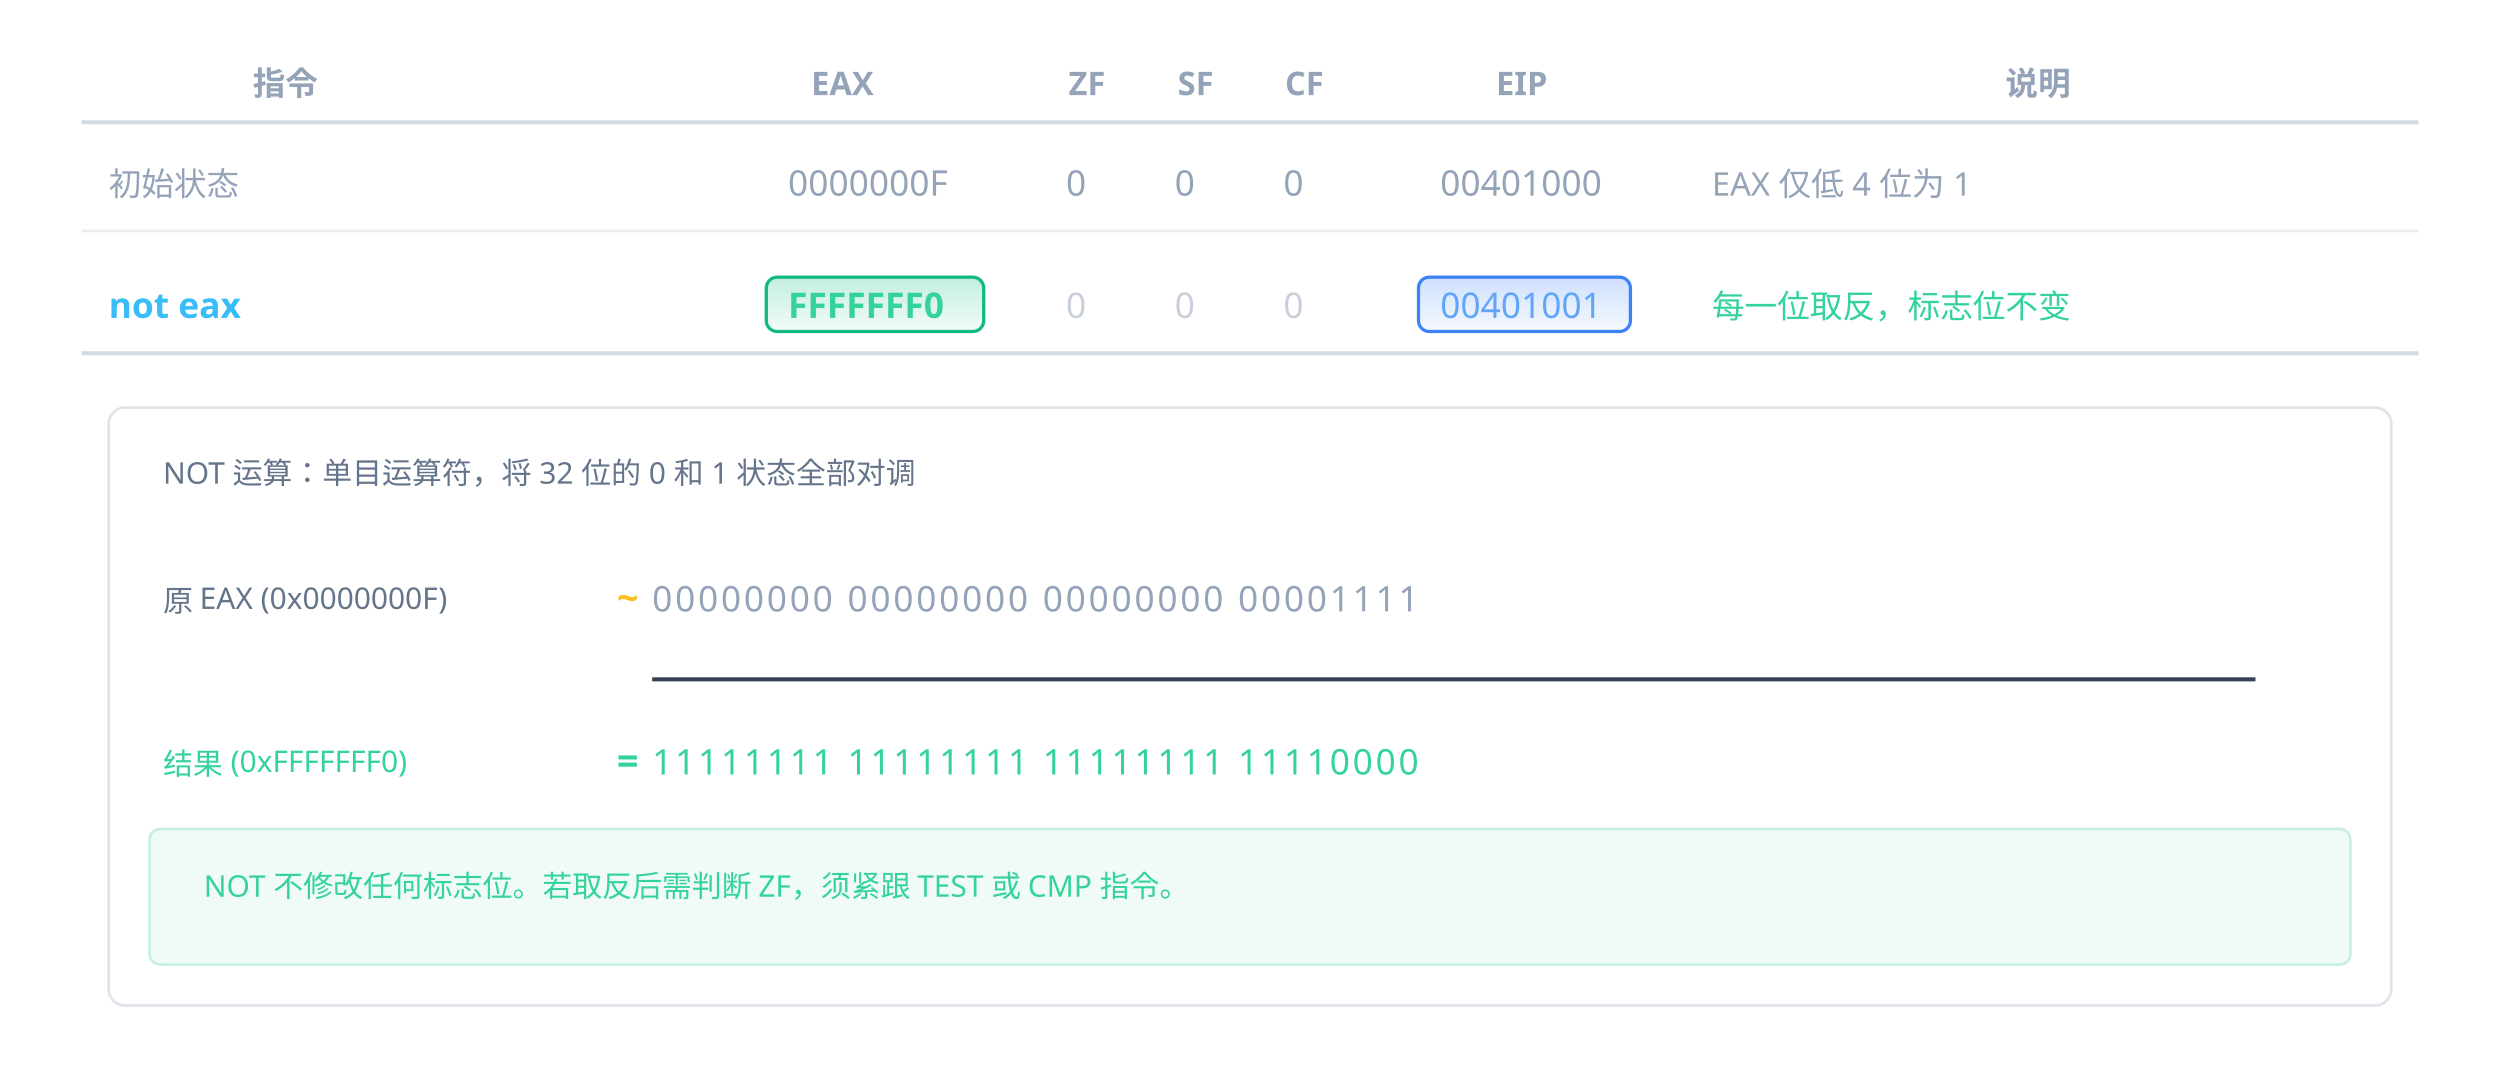
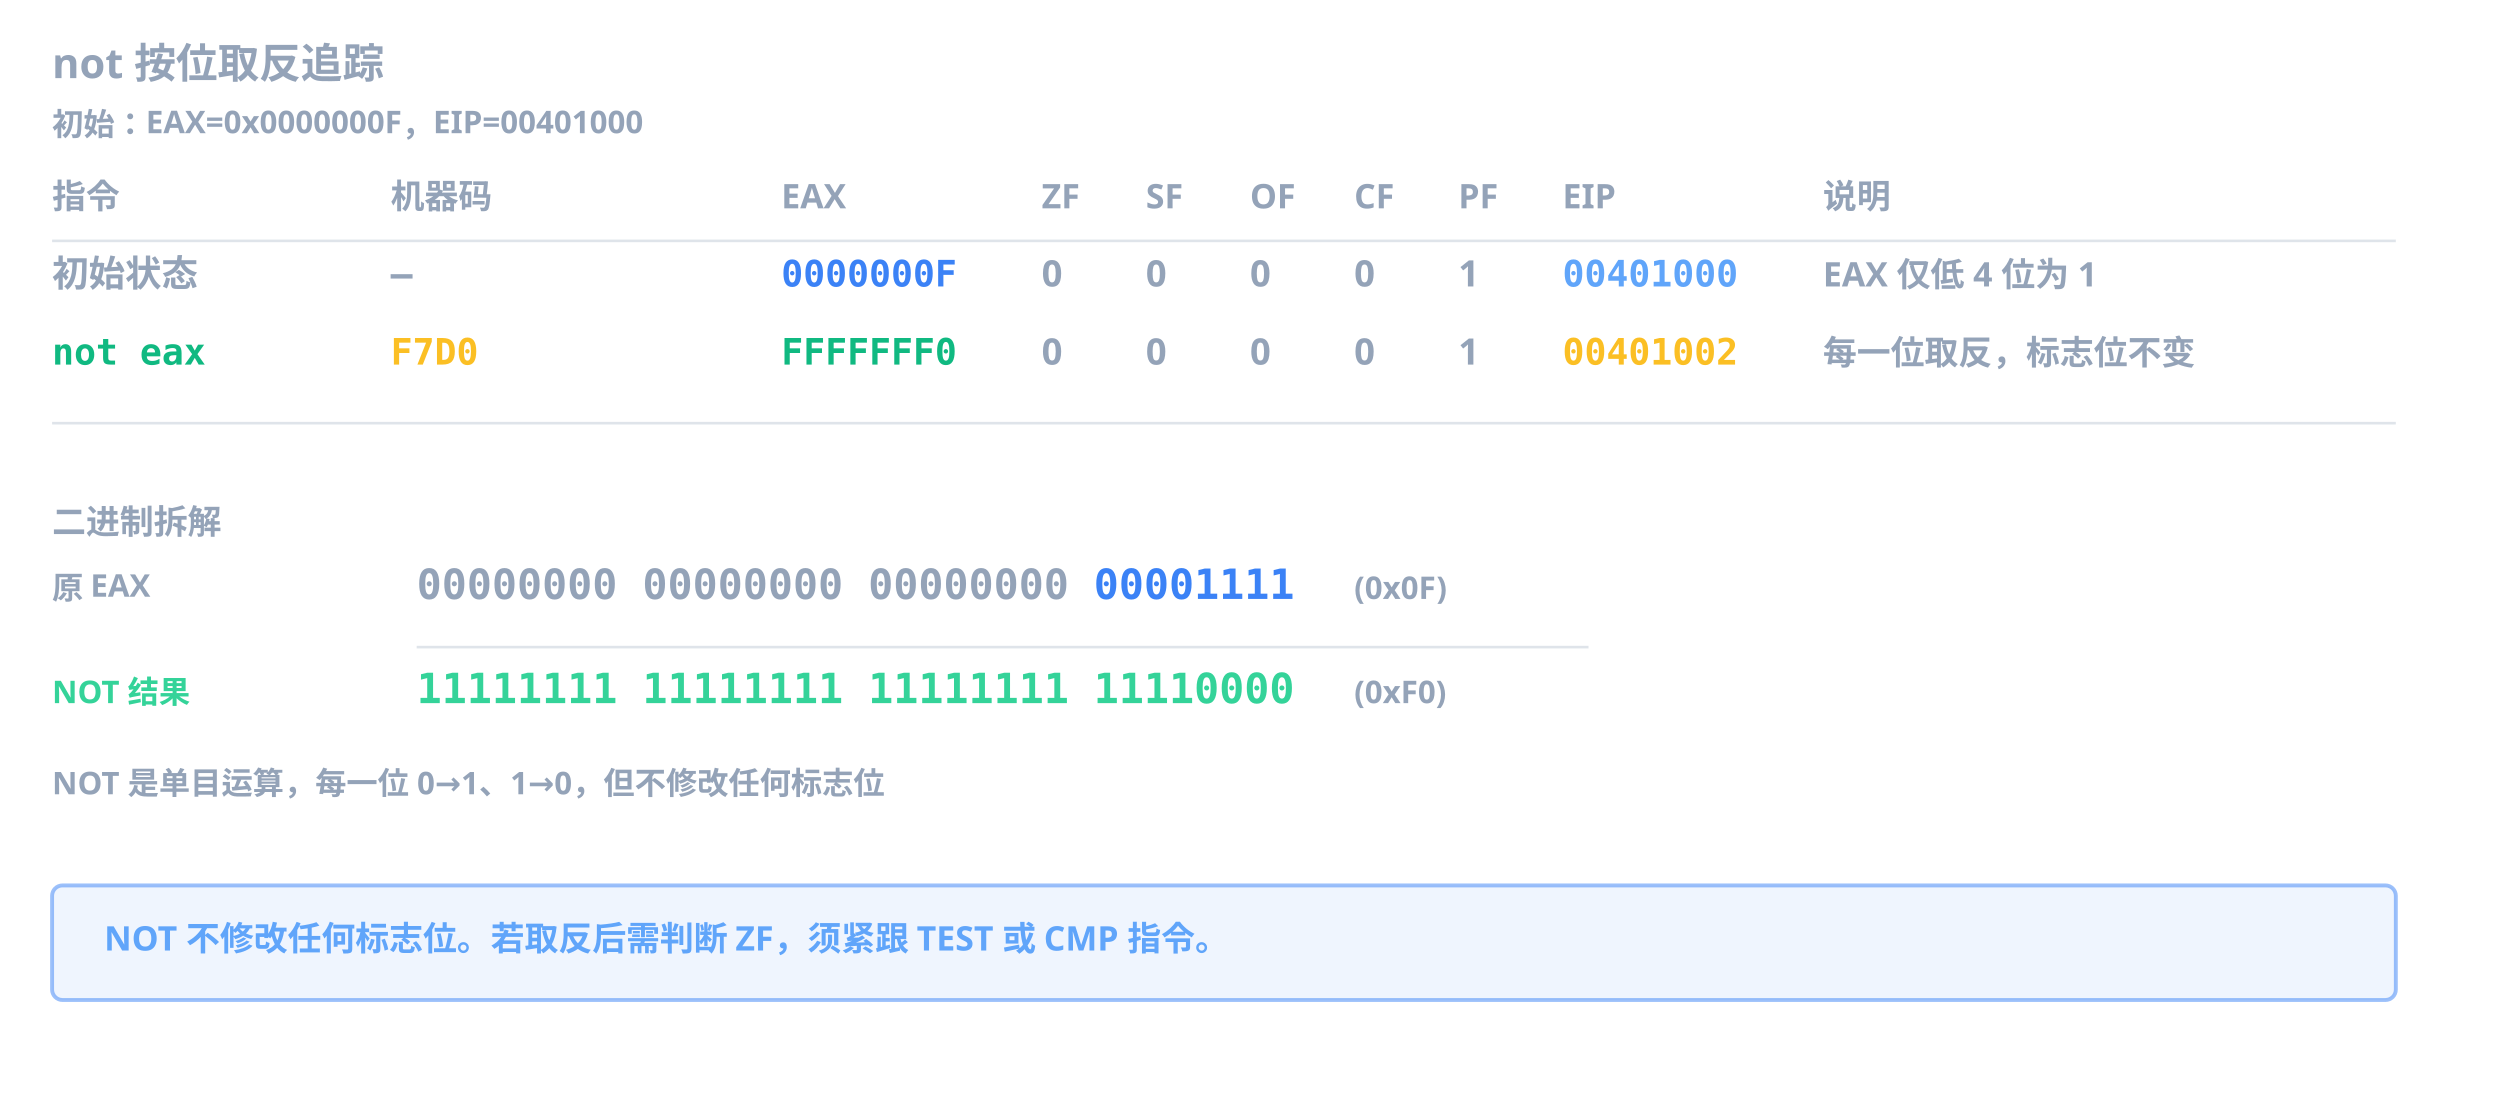
- <svg xmlns="http://www.w3.org/2000/svg" viewBox="0 0 920 400" width="920" font-family="'Noto Sans SC','Microsoft YaHei','PingFang SC','Hiragino Sans GB',sans-serif" font-size="13">
-   <defs>
-     <linearGradient id="eaxGrad" x1="0" y1="0" x2="0" y2="1">
-       <stop offset="0%" stop-color="#10b981" stop-opacity="0.25" />
-       <stop offset="100%" stop-color="#10b981" stop-opacity="0.05" />
-     </linearGradient>
-     <linearGradient id="eipGrad" x1="0" y1="0" x2="0" y2="1">
-       <stop offset="0%" stop-color="#3b82f6" stop-opacity="0.25" />
-       <stop offset="100%" stop-color="#3b82f6" stop-opacity="0.05" />
-     </linearGradient>
-   </defs>
-   <g fill="#94a3b8" font-weight="600" font-size="12" text-anchor="middle">
-     <text x="105" y="35">指令</text>
-     <text x="310" y="35">EAX</text>
-     <text x="400" y="35">ZF</text>
-     <text x="440" y="35">SF</text>
-     <text x="480" y="35">CF</text>
-     <text x="560" y="35">EIP</text>
-     <text x="750" y="35">说明</text>
+ <svg xmlns="http://www.w3.org/2000/svg" viewBox="0 0 960 420" width="100%" height="100%" font-family="'Noto Sans SC','Microsoft YaHei','PingFang SC','Hiragino Sans GB',sans-serif" font-size="14">
+   <text x="20" y="30" font-size="16" font-weight="bold" fill="#94a3b8">not 按位取反追踪</text>
+   <text x="20" y="52" font-size="12" font-weight="bold" fill="#94a3b8">初始：EAX=0x0000000F，EIP=00401000</text>
+   <g transform="translate(20, 80)">
+     <text x="0" y="0" font-size="13" fill="#94a3b8" font-weight="bold">指令</text>
+     <text x="130" y="0" font-size="13" fill="#94a3b8" font-weight="bold">机器码</text>
+     <text x="280" y="0" font-size="13" fill="#94a3b8" font-weight="bold">EAX</text>
+     <text x="380" y="0" font-size="13" fill="#94a3b8" font-weight="bold">ZF</text>
+     <text x="420" y="0" font-size="13" fill="#94a3b8" font-weight="bold">SF</text>
+     <text x="460" y="0" font-size="13" fill="#94a3b8" font-weight="bold">OF</text>
+     <text x="500" y="0" font-size="13" fill="#94a3b8" font-weight="bold">CF</text>
+     <text x="540" y="0" font-size="13" fill="#94a3b8" font-weight="bold">PF</text>
+     <text x="580" y="0" font-size="13" fill="#94a3b8" font-weight="bold">EIP</text>
+     <text x="680" y="0" font-size="13" fill="#94a3b8" font-weight="bold">说明</text>
+     <rect x="0" y="12" width="900" height="1" fill="#94a3b8" fill-opacity="0.3" />
  </g>
-   <line x1="30" y1="45" x2="890" y2="45" stroke="#94a3b8" stroke-opacity="0.4" stroke-width="1.5" />
-   <g fill="#94a3b8">
-     <text x="40" y="72" font-size="12">初始状态</text>
-     <text x="290" y="72">0000000F</text>
-     <text x="396" y="72" text-anchor="middle">0</text>
-     <text x="436" y="72" text-anchor="middle">0</text>
-     <text x="476" y="72" text-anchor="middle">0</text>
-     <text x="530" y="72">00401000</text>
-     <text x="630" y="72" font-size="12">EAX 仅低 4 位为 1</text>
+   <g transform="translate(20, 110)">
+     <text x="0" y="0" font-family="monospace" font-size="14" font-weight="bold" fill="#94a3b8">初始状态</text>
+     <text x="130" y="0" font-family="monospace" font-size="14" font-weight="bold" fill="#94a3b8">—</text>
+     <text x="280" y="0" font-family="monospace" font-size="14" font-weight="bold" fill="#3b82f6">0000000F</text>
+     <text x="380" y="0" font-size="14" font-weight="bold" fill="#94a3b8">0</text>
+     <text x="420" y="0" font-size="14" font-weight="bold" fill="#94a3b8">0</text>
+     <text x="460" y="0" font-size="14" font-weight="bold" fill="#94a3b8">0</text>
+     <text x="500" y="0" font-size="14" font-weight="bold" fill="#94a3b8">0</text>
+     <text x="540" y="0" font-size="14" font-weight="bold" fill="#94a3b8">1</text>
+     <text x="580" y="0" font-family="monospace" font-size="14" font-weight="bold" fill="#60a5fa">00401000</text>
+     <text x="680" y="0" font-size="13" font-weight="bold" fill="#94a3b8">EAX 仅低 4 位为 1</text>
  </g>
-   <line x1="30" y1="85" x2="890" y2="85" stroke="#94a3b8" stroke-opacity="0.2" stroke-width="1" />
-   <g>
-     <text x="40" y="117" fill="#38bdf8" font-weight="600">not eax</text>
-     <rect x="282" y="102" width="80" height="20" rx="4" fill="url(#eaxGrad)" stroke="#10b981" stroke-width="1.2" />
-     <text x="290" y="117" fill="#34d399" font-weight="600">FFFFFFF0</text>
-     <text x="396" y="117" fill="#94a3b8" fill-opacity="0.5" text-anchor="middle">0</text>
-     <text x="436" y="117" fill="#94a3b8" fill-opacity="0.5" text-anchor="middle">0</text>
-     <text x="476" y="117" fill="#94a3b8" fill-opacity="0.5" text-anchor="middle">0</text>
-     <rect x="522" y="102" width="78" height="20" rx="4" fill="url(#eipGrad)" stroke="#3b82f6" stroke-width="1.2" />
-     <text x="530" y="117" fill="#60a5fa">00401001</text>
-     <text x="630" y="117" fill="#34d399" font-size="12">每一位取反，标志位不变</text>
+   <g transform="translate(20, 140)">
+     <text x="0" y="0" font-family="monospace" font-size="14" font-weight="bold" fill="#10b981">not eax</text>
+     <text x="130" y="0" font-family="monospace" font-size="14" font-weight="bold" fill="#fbbf24">F7D0</text>
+     <text x="280" y="0" font-family="monospace" font-size="14" font-weight="bold" fill="#10b981">FFFFFFF0</text>
+     <text x="380" y="0" font-size="14" font-weight="bold" fill="#94a3b8">0</text>
+     <text x="420" y="0" font-size="14" font-weight="bold" fill="#94a3b8">0</text>
+     <text x="460" y="0" font-size="14" font-weight="bold" fill="#94a3b8">0</text>
+     <text x="500" y="0" font-size="14" font-weight="bold" fill="#94a3b8">0</text>
+     <text x="540" y="0" font-size="14" font-weight="bold" fill="#94a3b8">1</text>
+     <text x="580" y="0" font-family="monospace" font-size="14" font-weight="bold" fill="#fbbf24">00401002</text>
+     <text x="680" y="0" font-size="13" font-weight="bold" fill="#94a3b8">每一位取反，标志位不变</text>
  </g>
-   <line x1="30" y1="130" x2="890" y2="130" stroke="#94a3b8" stroke-opacity="0.4" stroke-width="1.5" />
-   <g transform="translate(40, 150)">
-     <rect width="840" height="220" rx="6" fill="none" stroke="#94a3b8" stroke-opacity="0.3" stroke-width="1" />
-     <text x="20" y="28" fill="#64748b" font-size="11" font-weight="500">NOT 运算：单目运算符，将 32 位的 0 和 1 状态全部对调</text>
-     <g transform="translate(20, 55)">
-       <text x="0" y="20" fill="#64748b" font-size="11">原 EAX (0x0000000F)</text>
-       <text x="167" y="20" fill="#fbbf24" font-size="14" font-weight="bold">~</text>
-       <text x="180" y="20" fill="#94a3b8" letter-spacing="1">00000000 00000000 00000000 00001111</text>
-       <line x1="180" y1="45" x2="770" y2="45" stroke="#334155" stroke-width="1.5" />
-       <text x="0" y="80" fill="#34d399" font-size="11">结果 (0xFFFFFFF0)</text>
-       <text x="167" y="80" fill="#34d399" font-size="14" font-weight="bold">=</text>
-       <text x="180" y="80" fill="#34d399" letter-spacing="1">11111111 11111111 11111111 11110000</text>
+   <rect x="20" y="162" width="900" height="1" fill="#94a3b8" fill-opacity="0.3" />
+   <g transform="translate(20, 205)">
+     <text x="0" y="0" font-size="13" fill="#94a3b8" font-weight="bold">二进制拆解</text>
+     <g transform="translate(0, 25)" font-family="monospace" font-size="16">
+       <text x="0" y="0" font-size="12" font-family="'Noto Sans SC','Microsoft YaHei','PingFang SC','Hiragino Sans GB',sans-serif" font-weight="bold" fill="#94a3b8">原 EAX</text>
+       <text x="140" y="0" font-weight="bold" fill="#94a3b8">00000000 00000000 00000000</text>
+       <text x="400" y="0" font-weight="bold" fill="#3b82f6">00001111</text>
+       <text x="500" y="0" font-size="12" font-family="'Noto Sans SC','Microsoft YaHei','PingFang SC','Hiragino Sans GB',sans-serif" font-weight="bold" fill="#94a3b8">(0x0F)</text>
+       <rect x="140" y="18" width="450" height="1" fill="#94a3b8" fill-opacity="0.3" />
+       <text x="0" y="40" font-size="12" font-family="'Noto Sans SC','Microsoft YaHei','PingFang SC','Hiragino Sans GB',sans-serif" font-weight="bold" fill="#34d399">NOT 结果</text>
+       <text x="140" y="40" font-weight="bold" fill="#34d399">11111111 11111111 11111111</text>
+       <text x="400" y="40" font-weight="bold" fill="#34d399">11110000</text>
+       <text x="500" y="40" font-size="12" font-family="'Noto Sans SC','Microsoft YaHei','PingFang SC','Hiragino Sans GB',sans-serif" font-weight="bold" fill="#94a3b8">(0xF0)</text>
    </g>
-     <rect x="15" y="155" width="810" height="50" rx="4" fill="#10b981" fill-opacity="0.06" stroke="#10b981" stroke-opacity="0.2" stroke-width="1" />
-     <text x="35" y="180" fill="#34d399" font-size="11">NOT 不修改任何标志位。若取反后需判断 ZF，须紧跟 TEST 或 CMP 指令。</text>
+     <text x="0" y="100" font-size="12" font-weight="bold" fill="#94a3b8">NOT 是单目运算，每一位 0→1、1→0，但不修改任何标志位</text>
  </g>
+   <rect x="20" y="340" width="900" height="44" rx="4" fill="#3b82f6" fill-opacity="0.08" stroke="#3b82f6" stroke-opacity="0.5" stroke-width="1.5" />
+   <text x="40" y="365" font-size="13" font-weight="bold" fill="#60a5fa">NOT 不修改任何标志位。若取反后需判断 ZF，须紧跟 TEST 或 CMP 指令。</text>
</svg>
